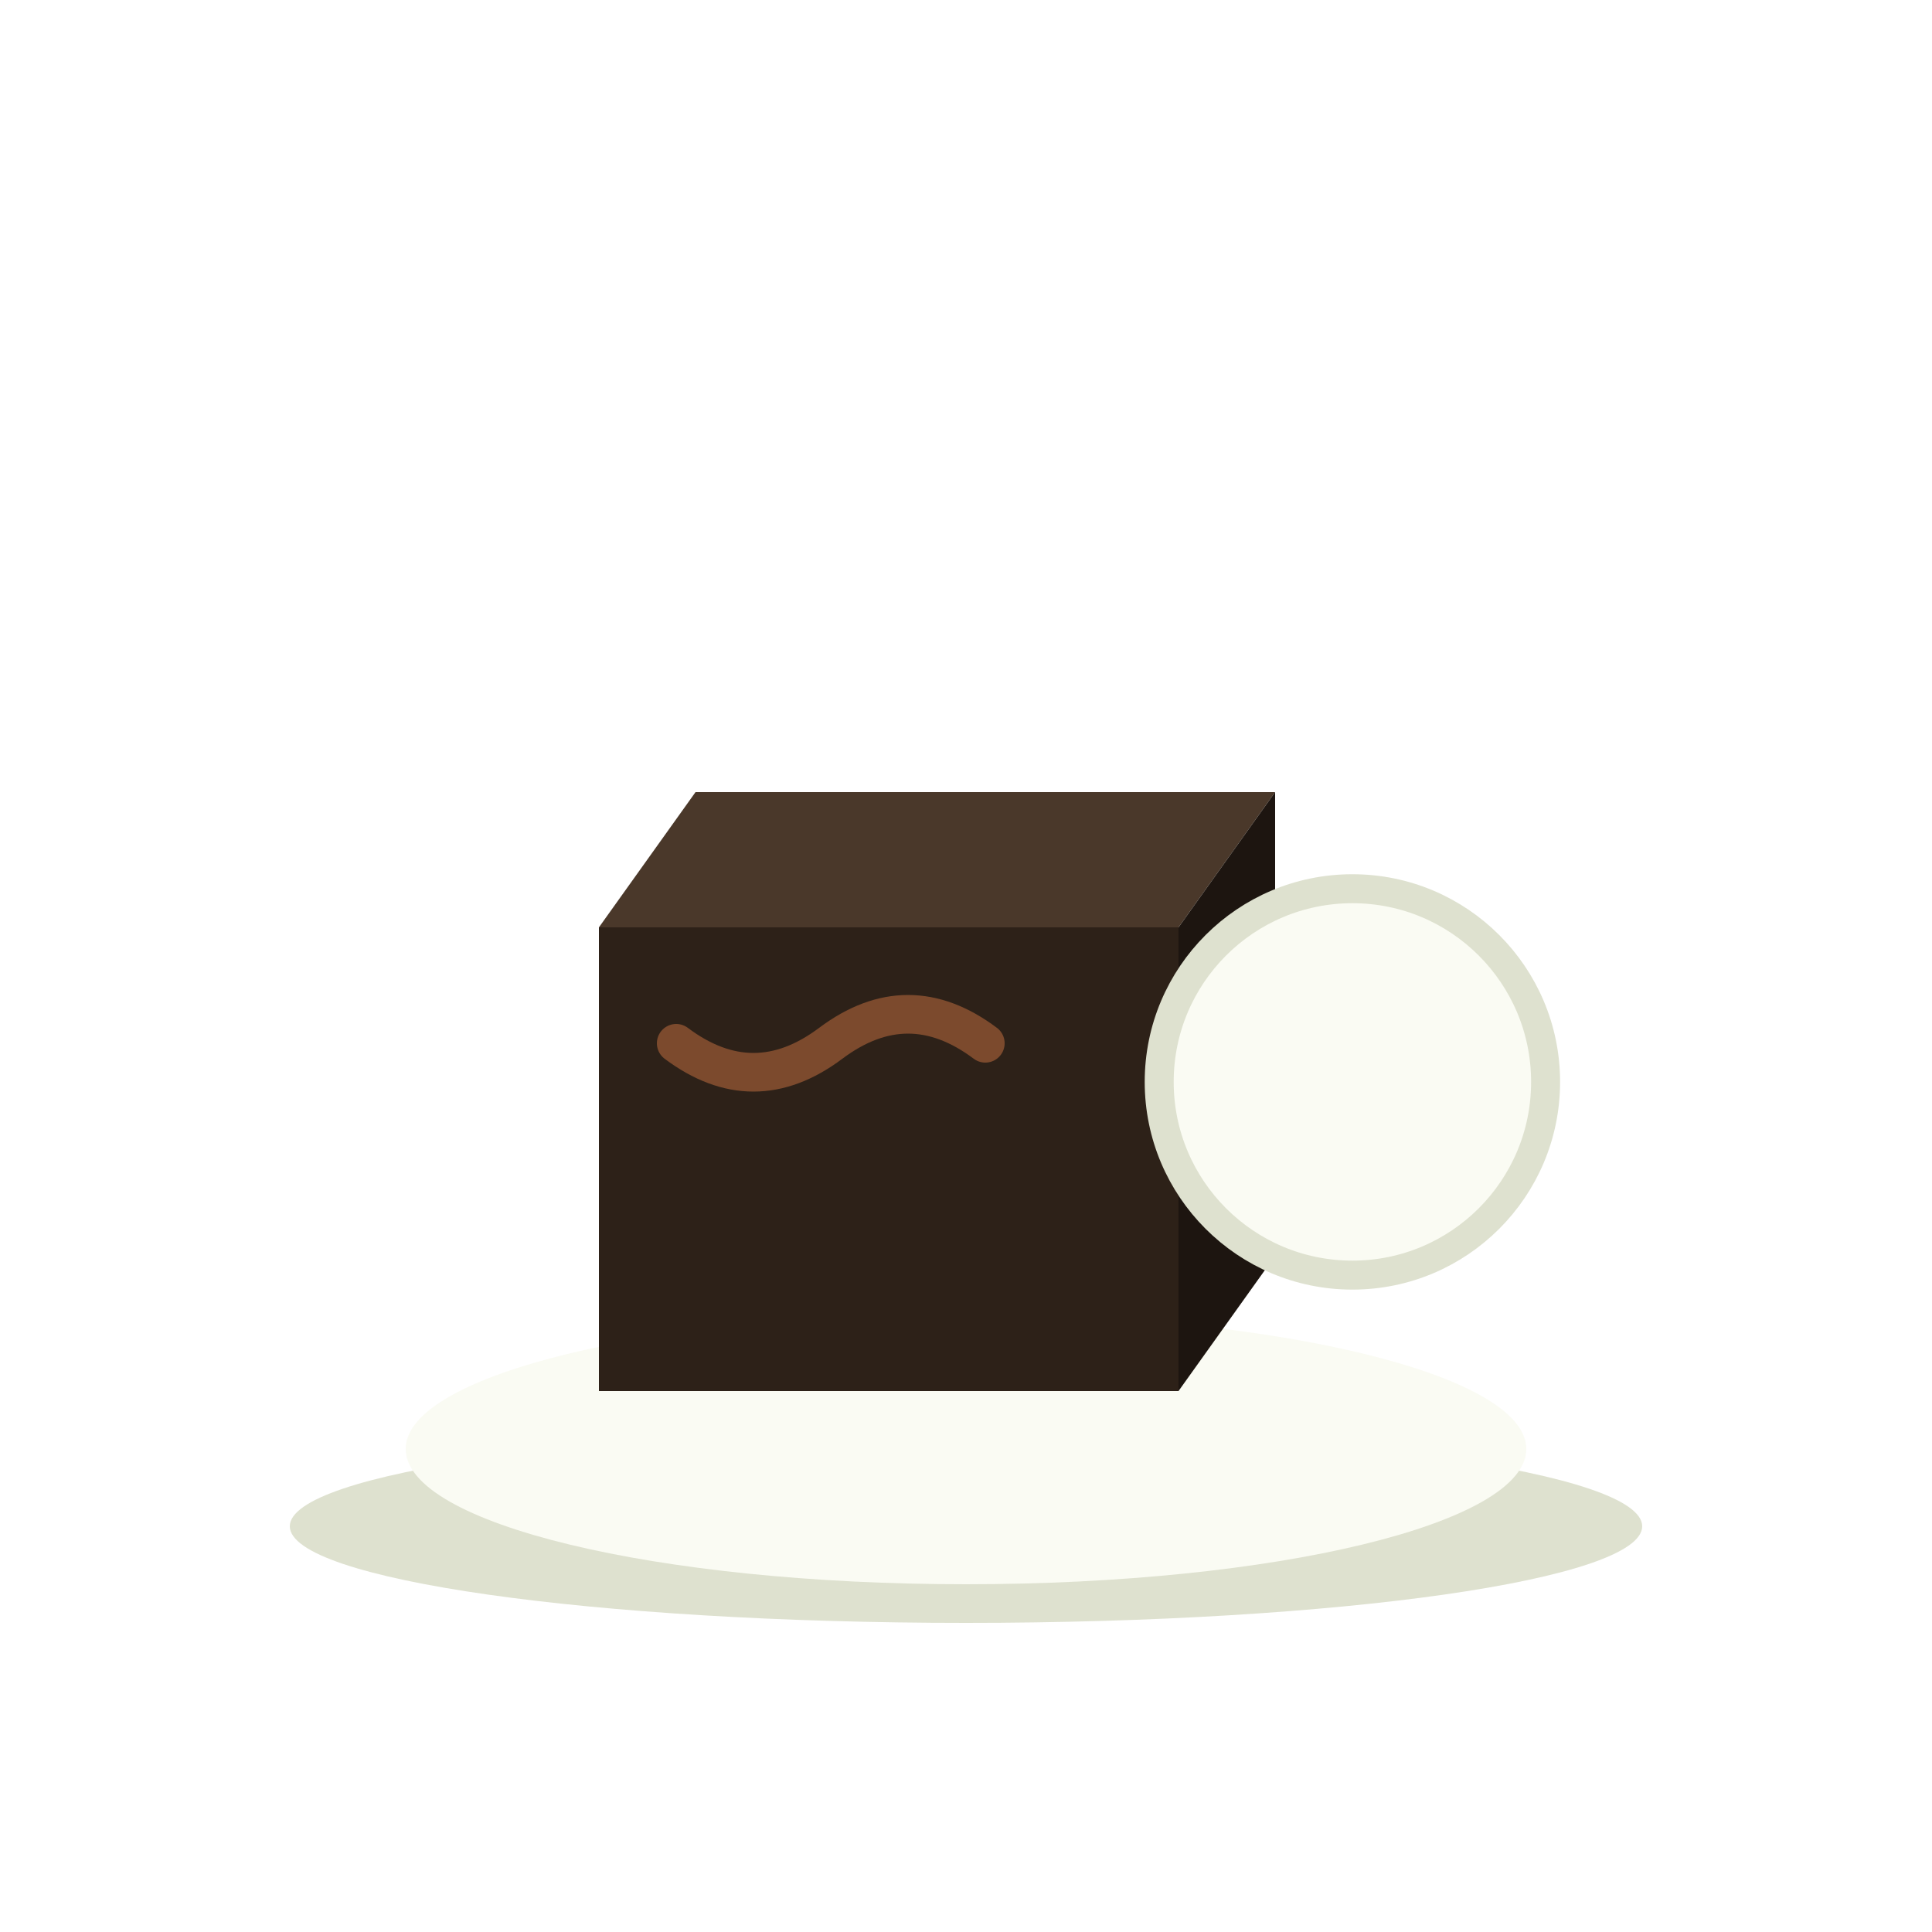
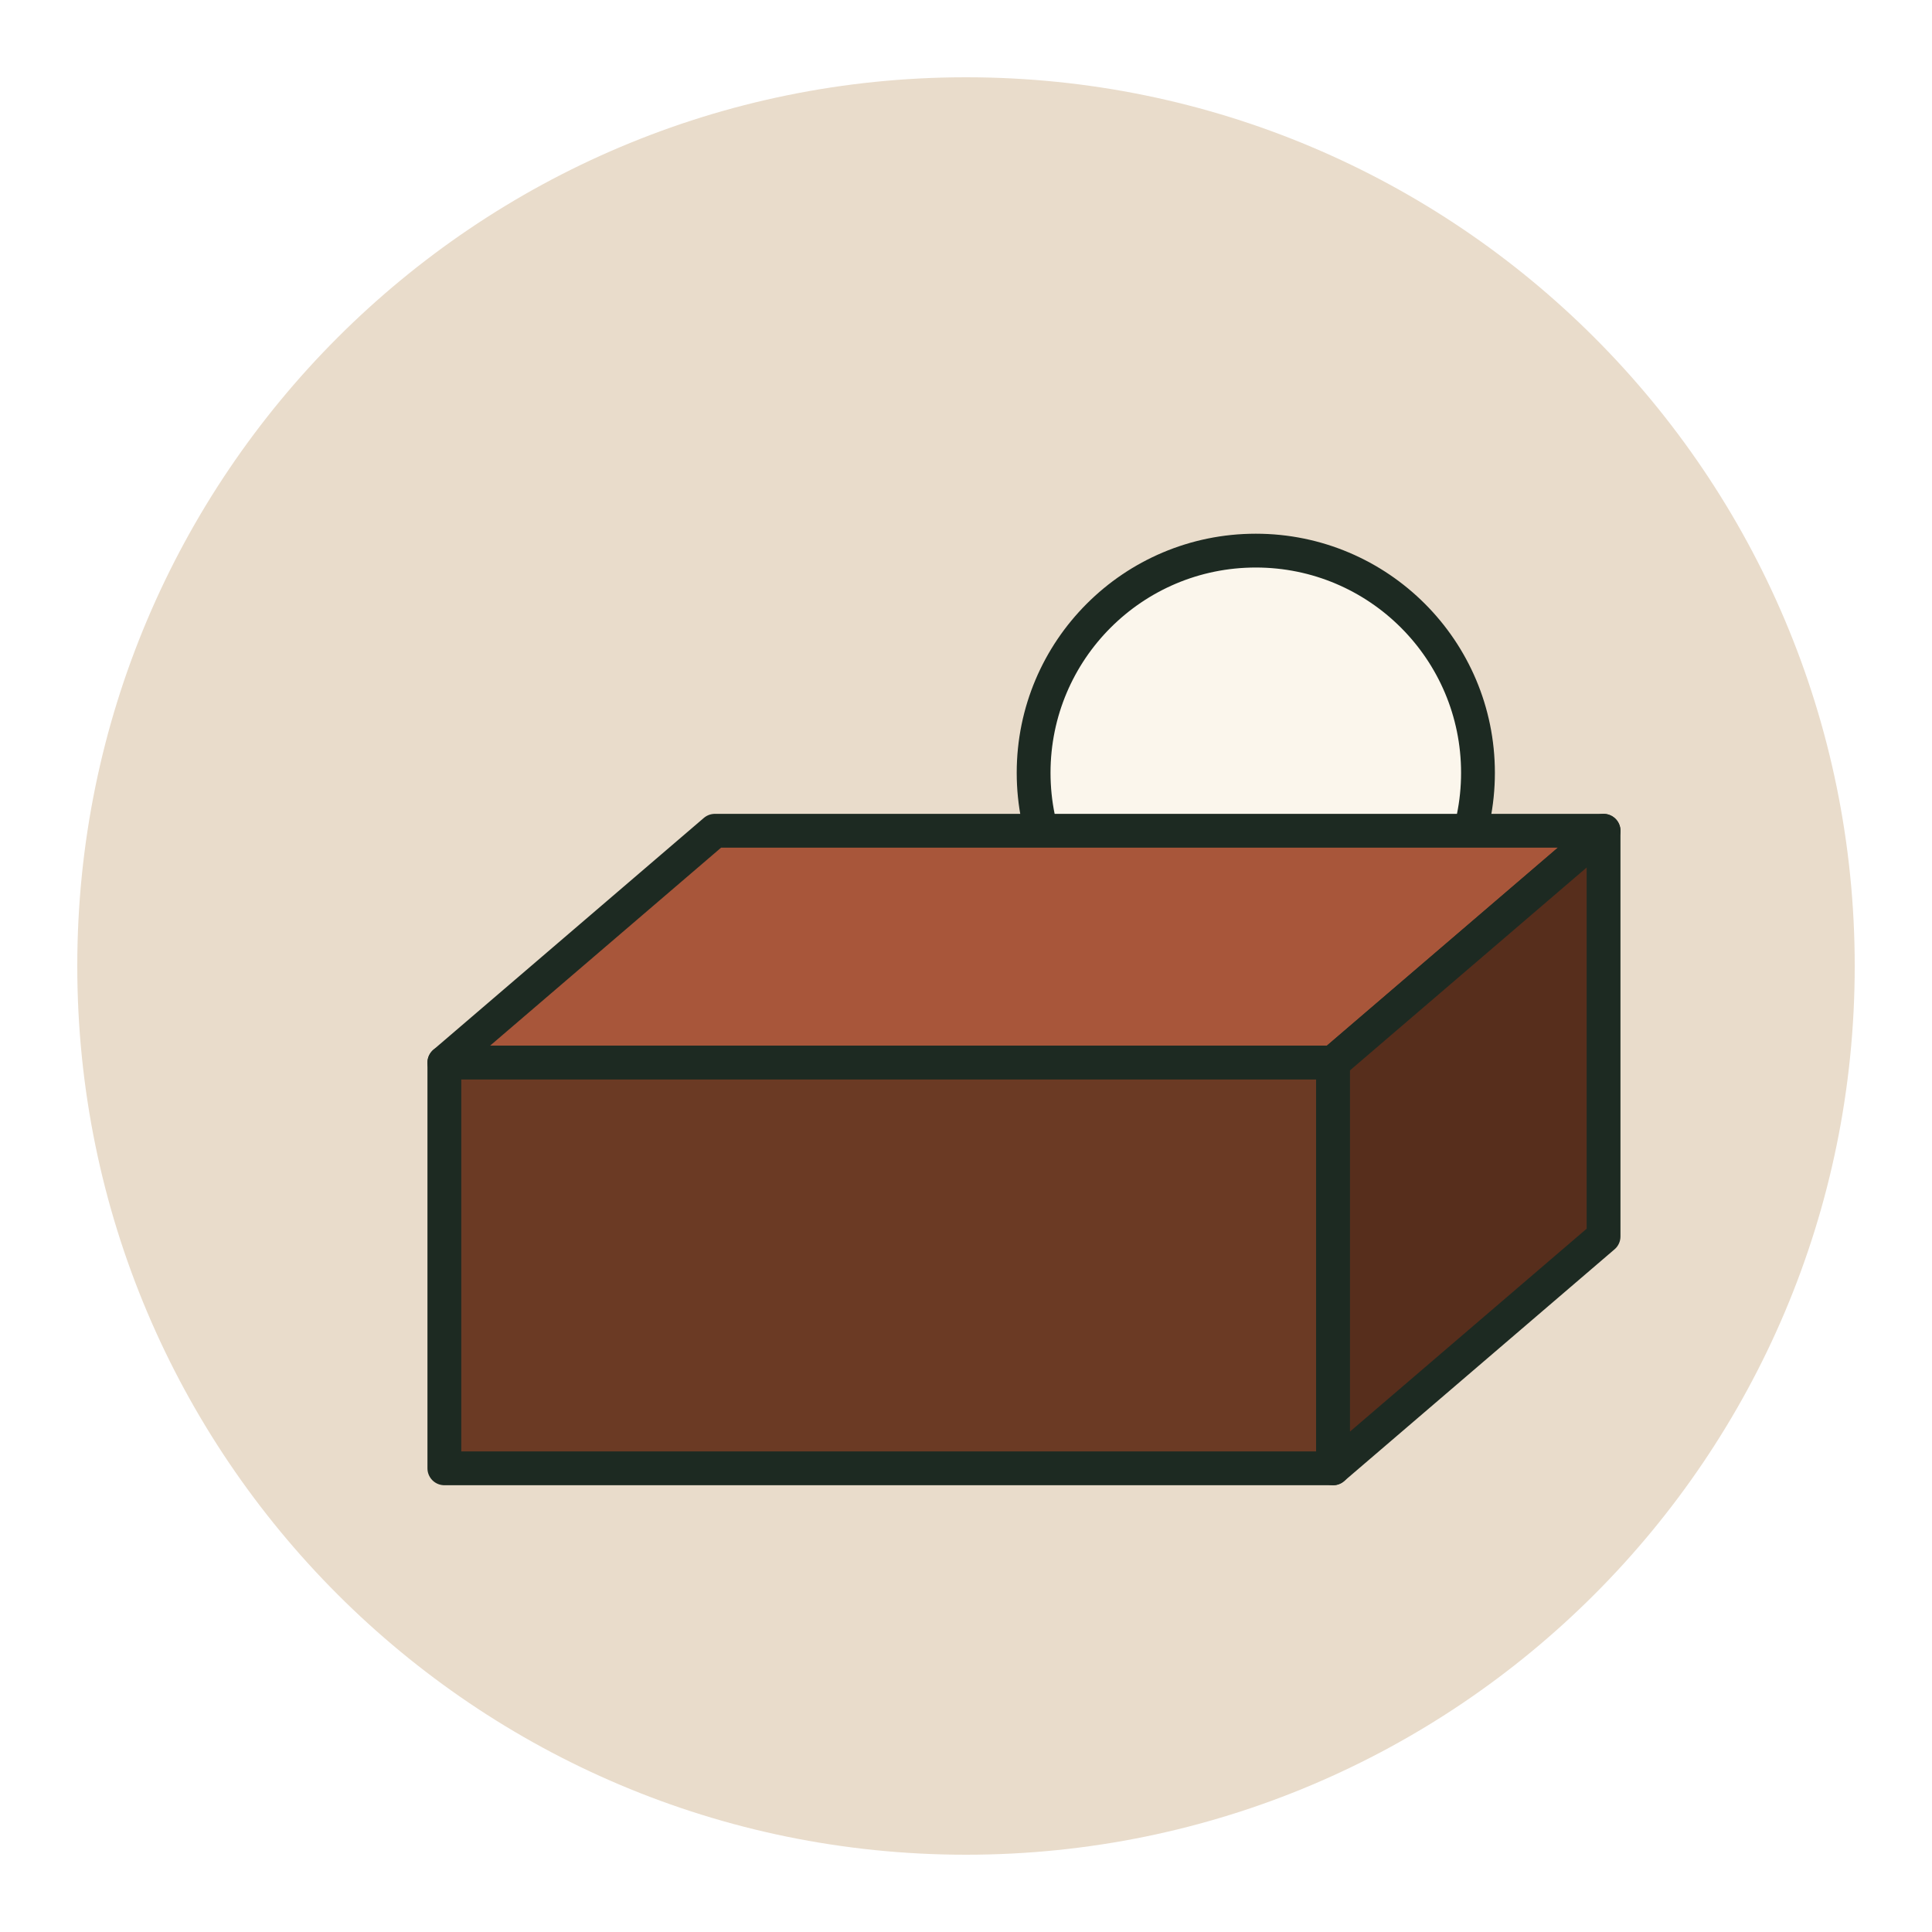
- <svg xmlns="http://www.w3.org/2000/svg" viewBox="0 0 200 200">
-   <ellipse cx="100" cy="158" rx="70" ry="10" fill="#dee1cf" />
-   <ellipse cx="100" cy="150" rx="58" ry="14" fill="#fafbf3" />
-   <path d="M62 96 h60 v48 h-60 z" fill="#2d2118" />
-   <path d="M62 96 l10 -14 h60 l-10 14 z" fill="#4a382a" />
-   <path d="M122 96 l10 -14 v48 l-10 14 z" fill="#1d1510" />
-   <circle cx="140" cy="112" r="20" fill="#fafbf3" stroke="#dee1cf" stroke-width="3" />
-   <path d="M70 108 q8 6 16 0 t16 0" fill="none" stroke="#7c4a2d" stroke-width="4" stroke-linecap="round" />
+ <svg xmlns="http://www.w3.org/2000/svg" viewBox="0 0 200 200" width="200" height="200" role="img">
+   <circle cx="100" cy="100" r="92" fill="#e9dccb" />
+   <g fill="none" stroke="#1d2a22" stroke-width="3.5" stroke-linecap="round" stroke-linejoin="round">
+     <circle cx="130" cy="80" r="23" fill="#fbf6ec" />
+     <path d="M46,110 L74,86 L166,86 L138,110 Z" fill="#a8563a" />
+     <path d="M46,110 L138,110 L138,152 L46,152 Z" fill="#6b3a24" />
+     <path d="M138,110 L166,86 L166,128 L138,152 Z" fill="#572e1c" />
+   </g>
</svg>
